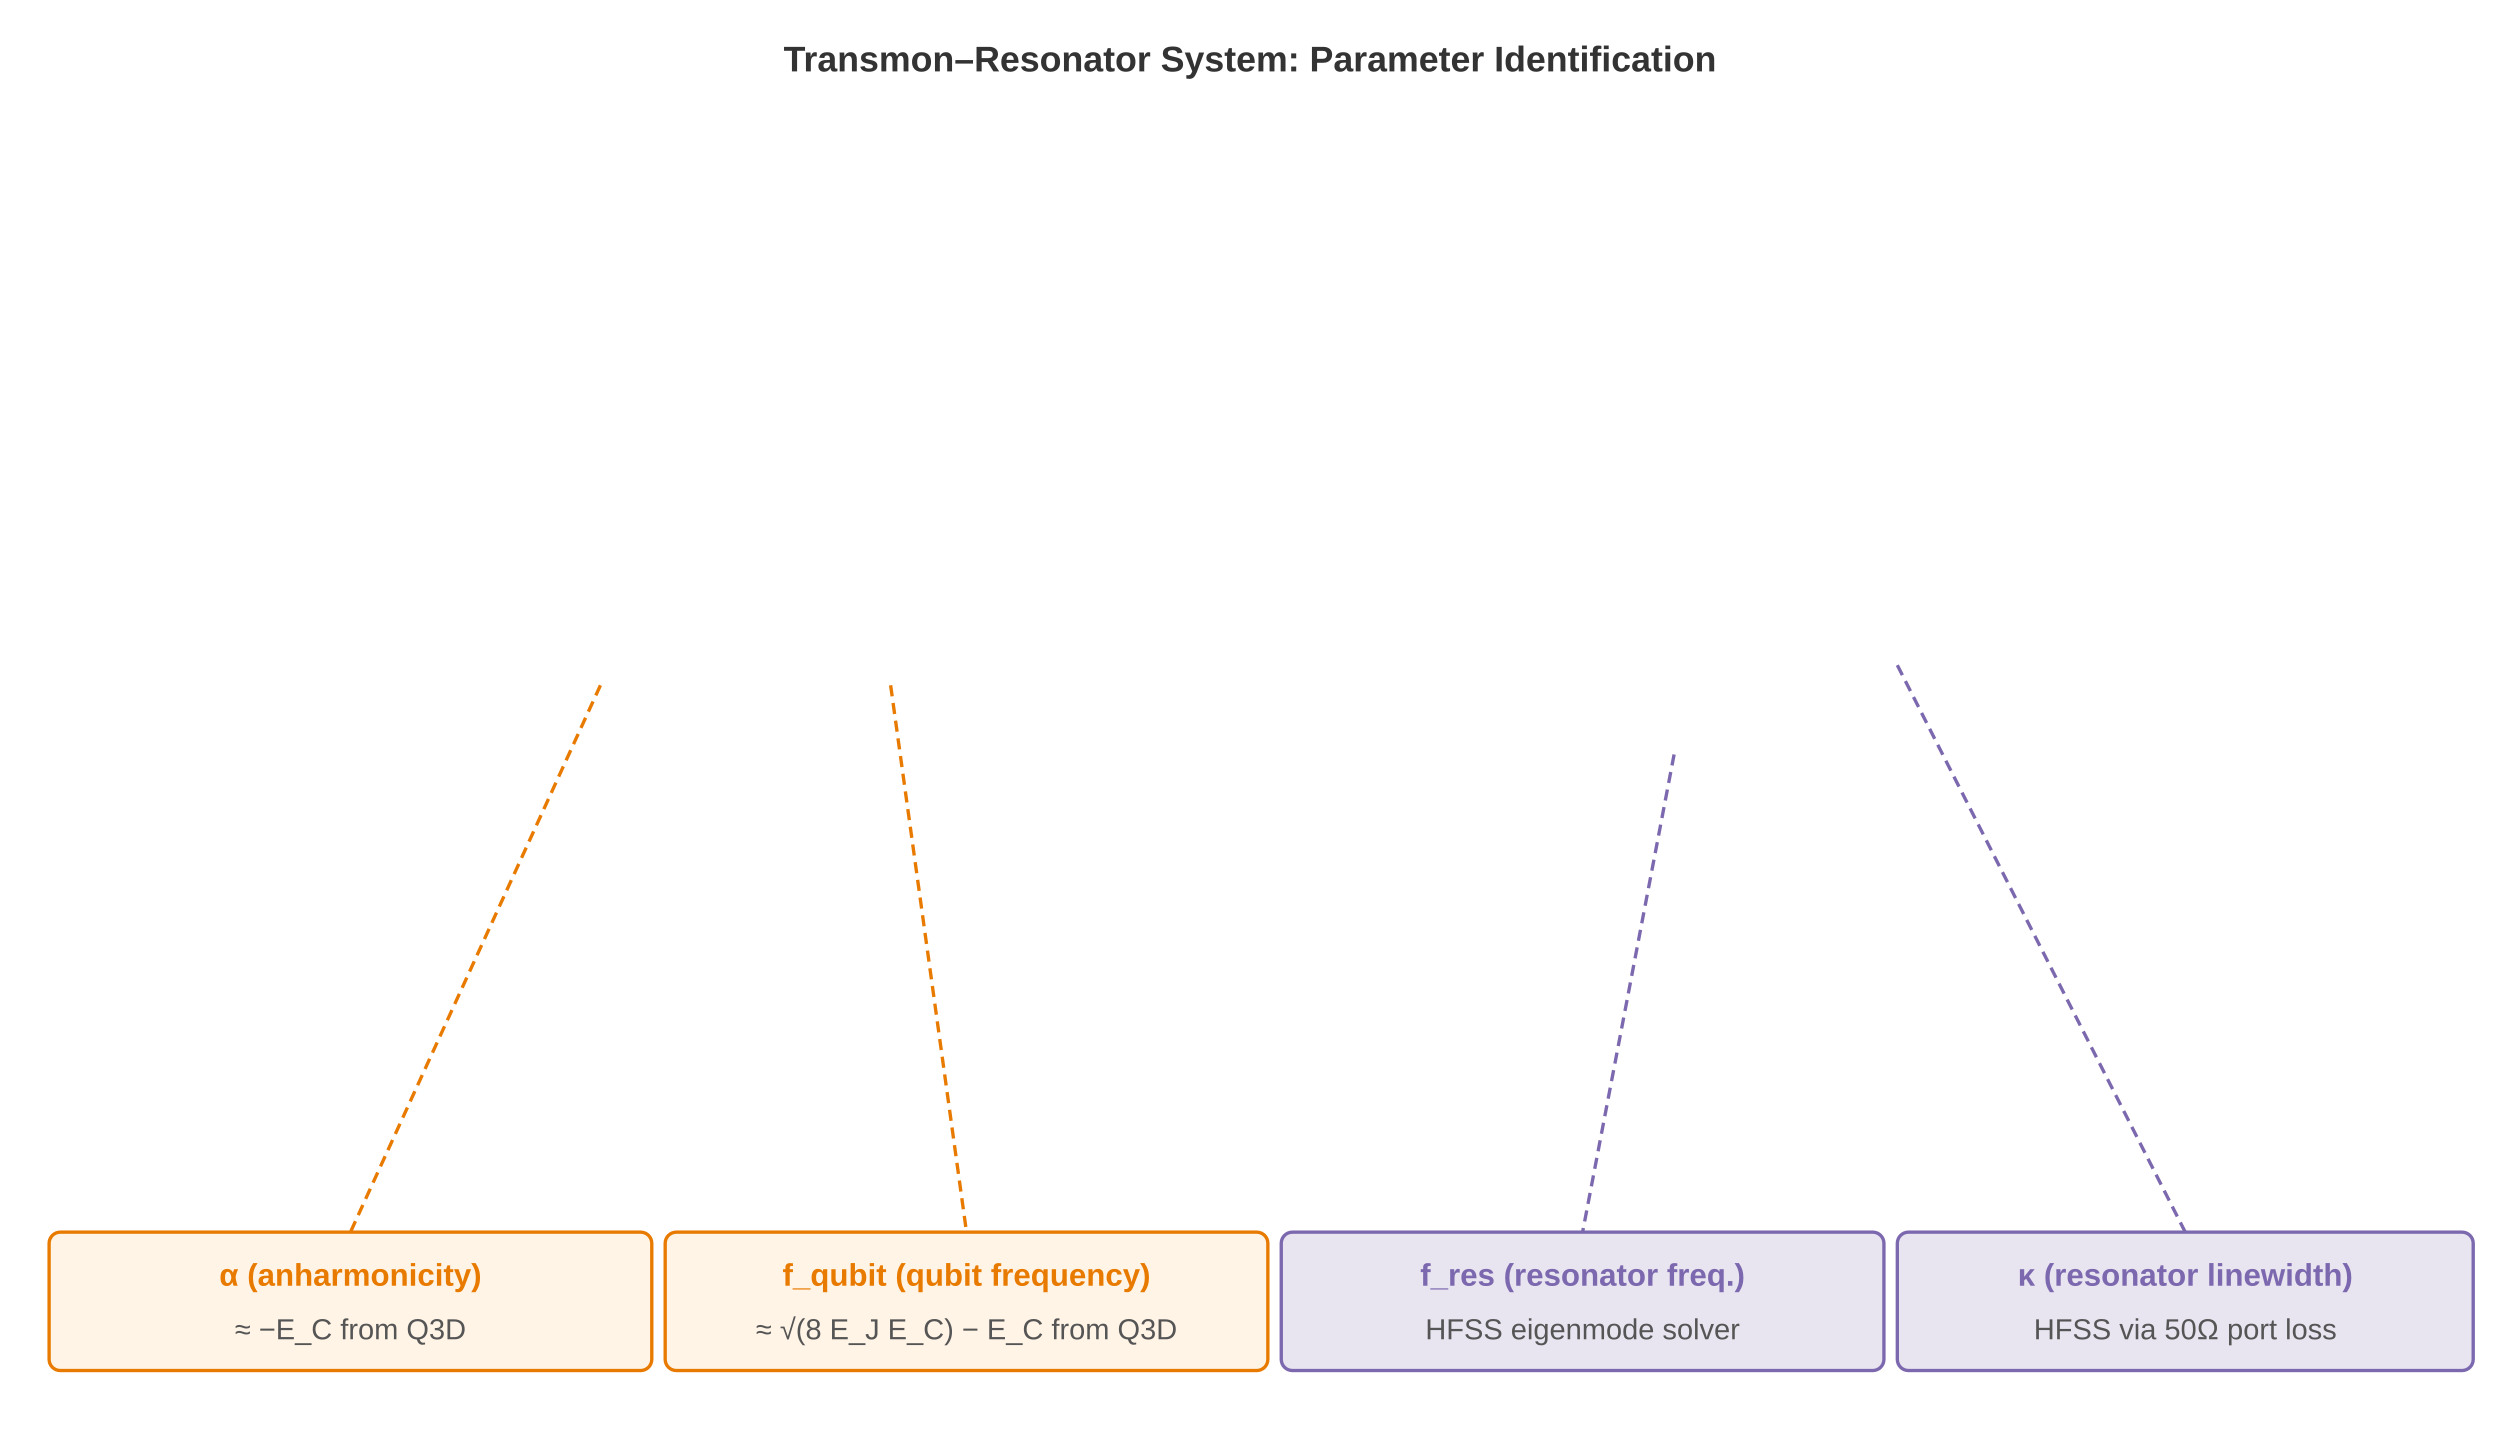
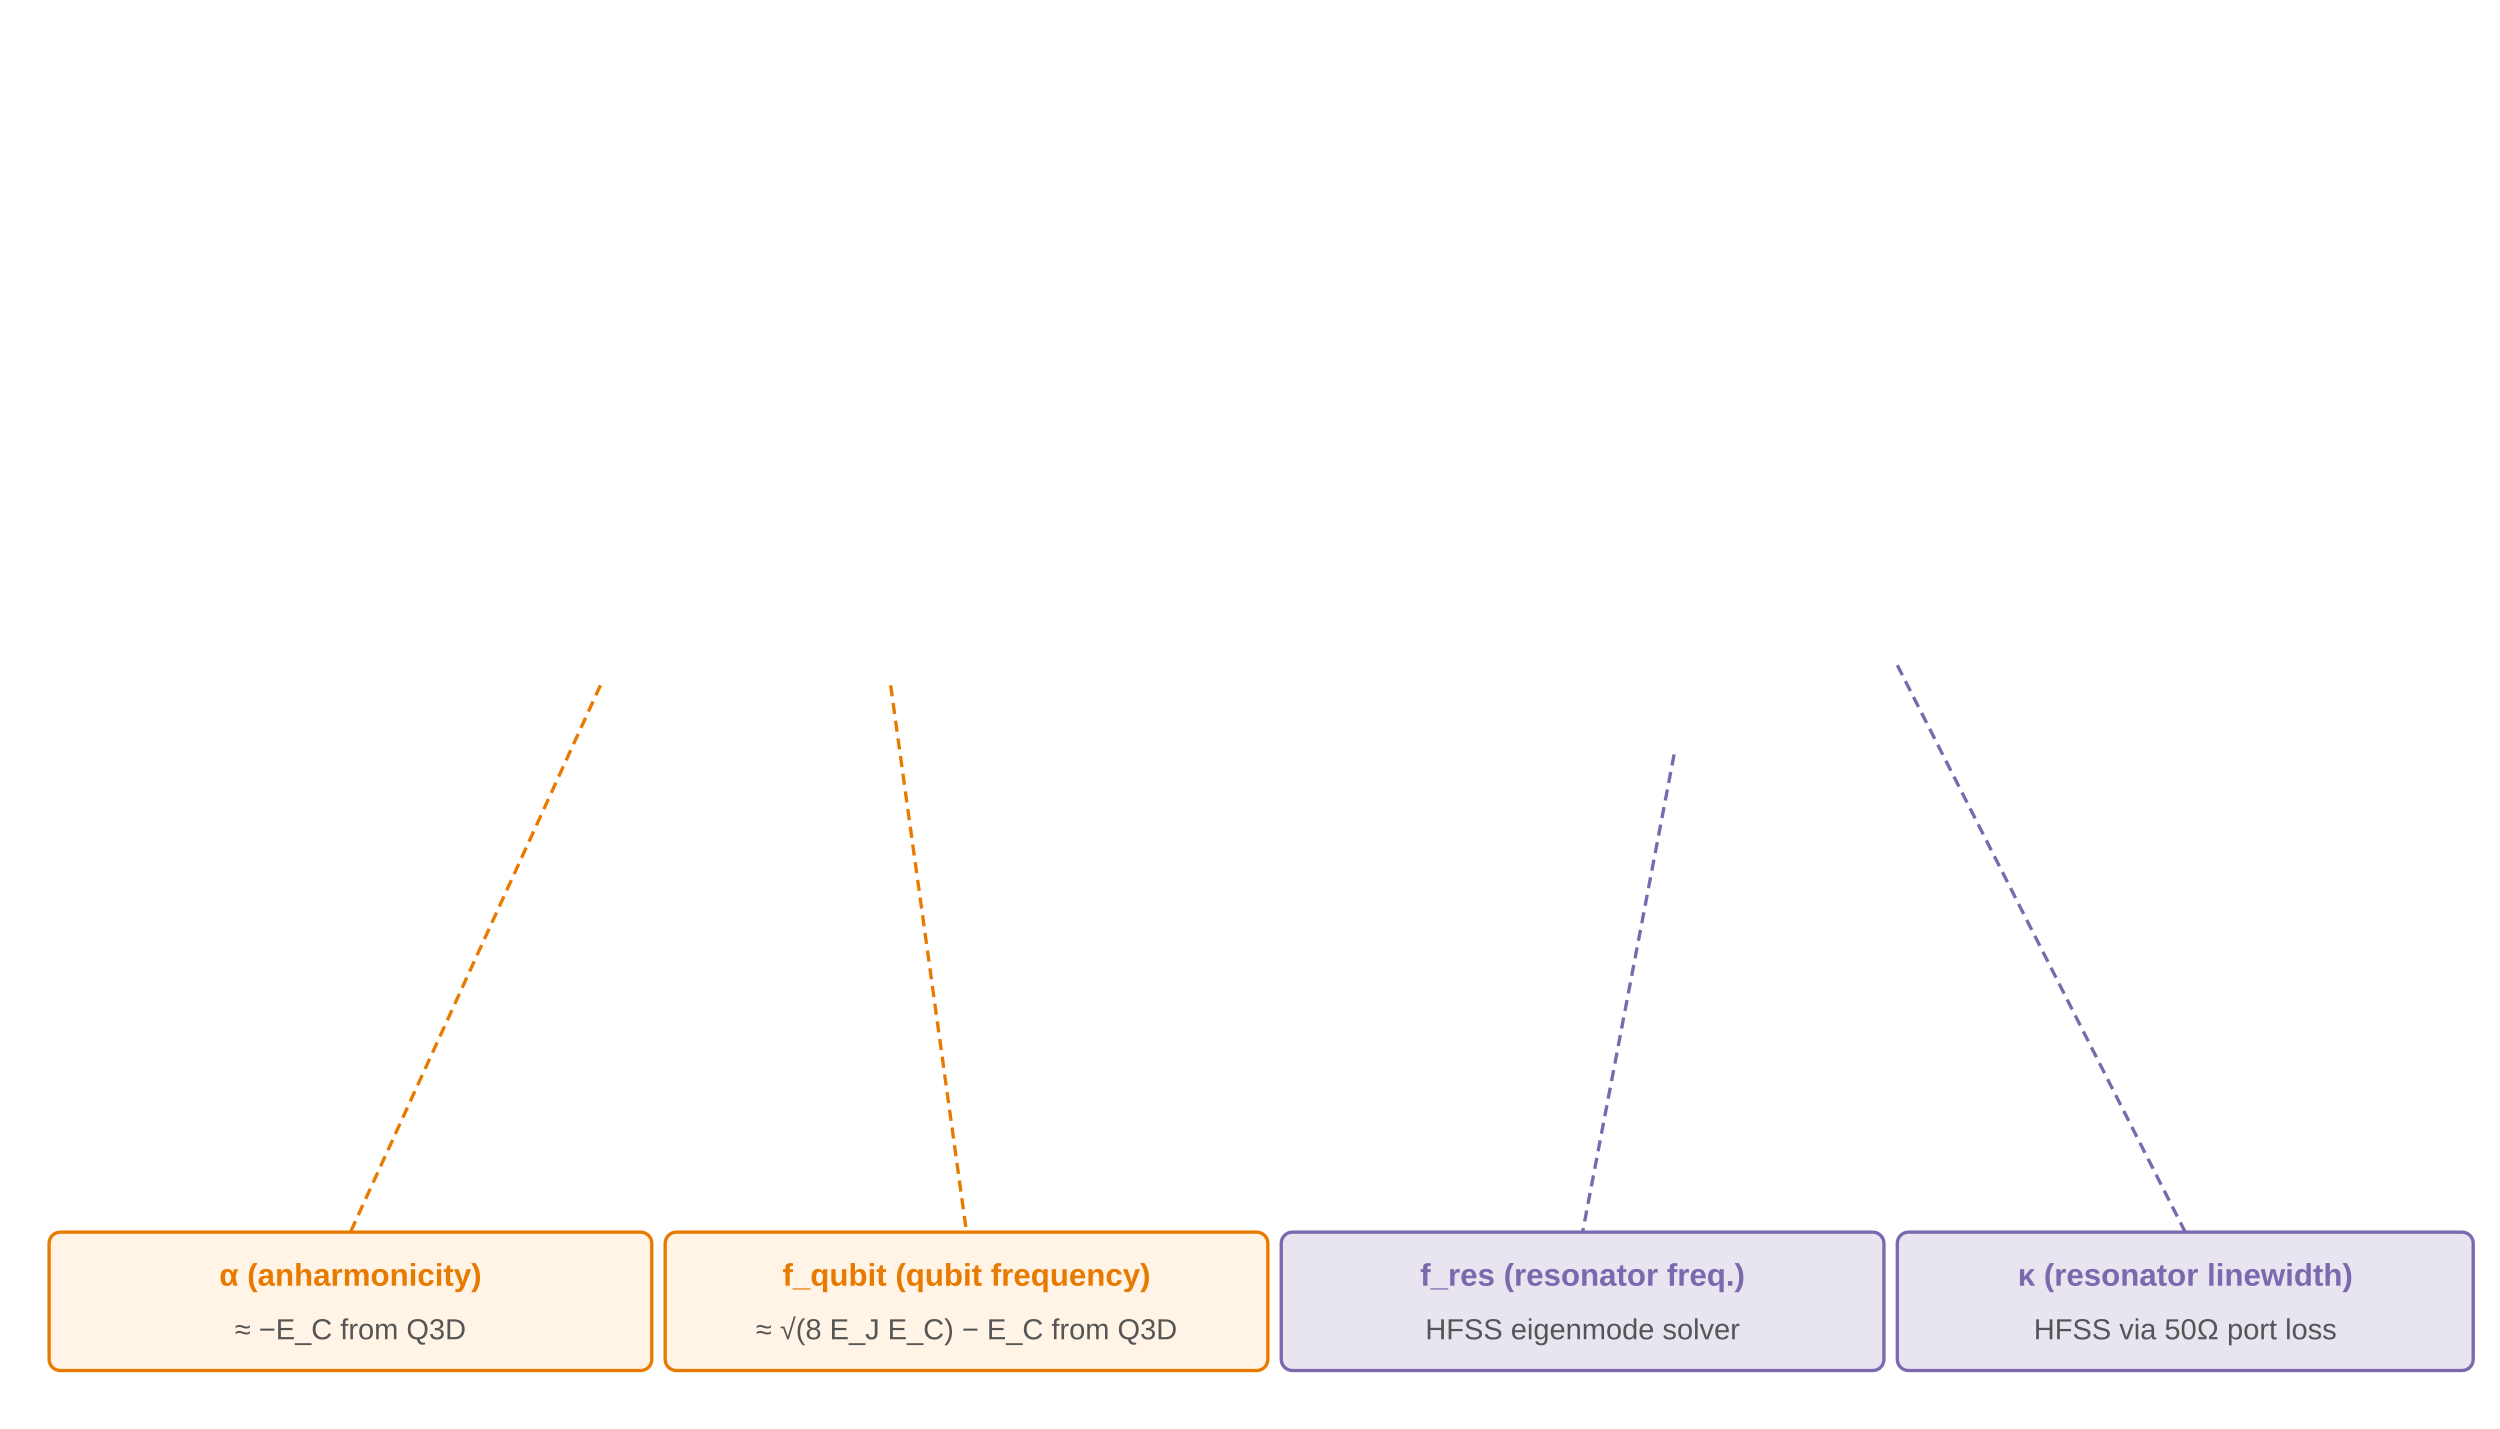
<svg xmlns="http://www.w3.org/2000/svg" viewBox="0 0 1120 640" width="1120" height="640" font-family="Arial, Helvetica, sans-serif">
-   <text x="560" y="32" text-anchor="middle" font-size="16" font-weight="bold" fill="#333">
-     Transmon–Resonator System: Parameter Identification
-   </text>
  <line x1="269" y1="307" x2="157" y2="552" stroke="#E87A00" stroke-width="1.5" stroke-dasharray="5,3" />
  <line x1="399" y1="307" x2="433" y2="552" stroke="#E87A00" stroke-width="1.5" stroke-dasharray="5,3" />
  <line x1="750" y1="338" x2="709" y2="552" stroke="#7B68AE" stroke-width="1.5" stroke-dasharray="5,3" />
  <line x1="850" y1="298" x2="979" y2="552" stroke="#7B68AE" stroke-width="1.5" stroke-dasharray="5,3" />
  <rect x="22" y="552" width="270" height="62" rx="5" ry="5" fill="#FFF4E6" stroke="#E87A00" stroke-width="1.5" />
  <text x="157" y="576" text-anchor="middle" font-size="14" font-weight="bold" fill="#E87A00">
    α (anharmonicity)
  </text>
  <text x="157" y="600" text-anchor="middle" font-size="13" fill="#555">≈ −E_C from Q3D</text>
  <rect x="298" y="552" width="270" height="62" rx="5" ry="5" fill="#FFF4E6" stroke="#E87A00" stroke-width="1.5" />
  <text x="433" y="576" text-anchor="middle" font-size="14" font-weight="bold" fill="#E87A00">
    f_qubit (qubit frequency)
  </text>
  <text x="433" y="600" text-anchor="middle" font-size="13" fill="#555">≈ √(8 E_J E_C) − E_C from Q3D</text>
  <rect x="574" y="552" width="270" height="62" rx="5" ry="5" fill="#E8E4F0" stroke="#7B68AE" stroke-width="1.5" />
  <text x="709" y="576" text-anchor="middle" font-size="14" font-weight="bold" fill="#7B68AE">
    f_res (resonator freq.)
  </text>
  <text x="709" y="600" text-anchor="middle" font-size="13" fill="#555">HFSS eigenmode solver</text>
  <rect x="850" y="552" width="258" height="62" rx="5" ry="5" fill="#E8E4F0" stroke="#7B68AE" stroke-width="1.5" />
  <text x="979" y="576" text-anchor="middle" font-size="14" font-weight="bold" fill="#7B68AE">
    κ (resonator linewidth)
  </text>
  <text x="979" y="600" text-anchor="middle" font-size="13" fill="#555">HFSS via 50Ω port loss</text>
</svg>
